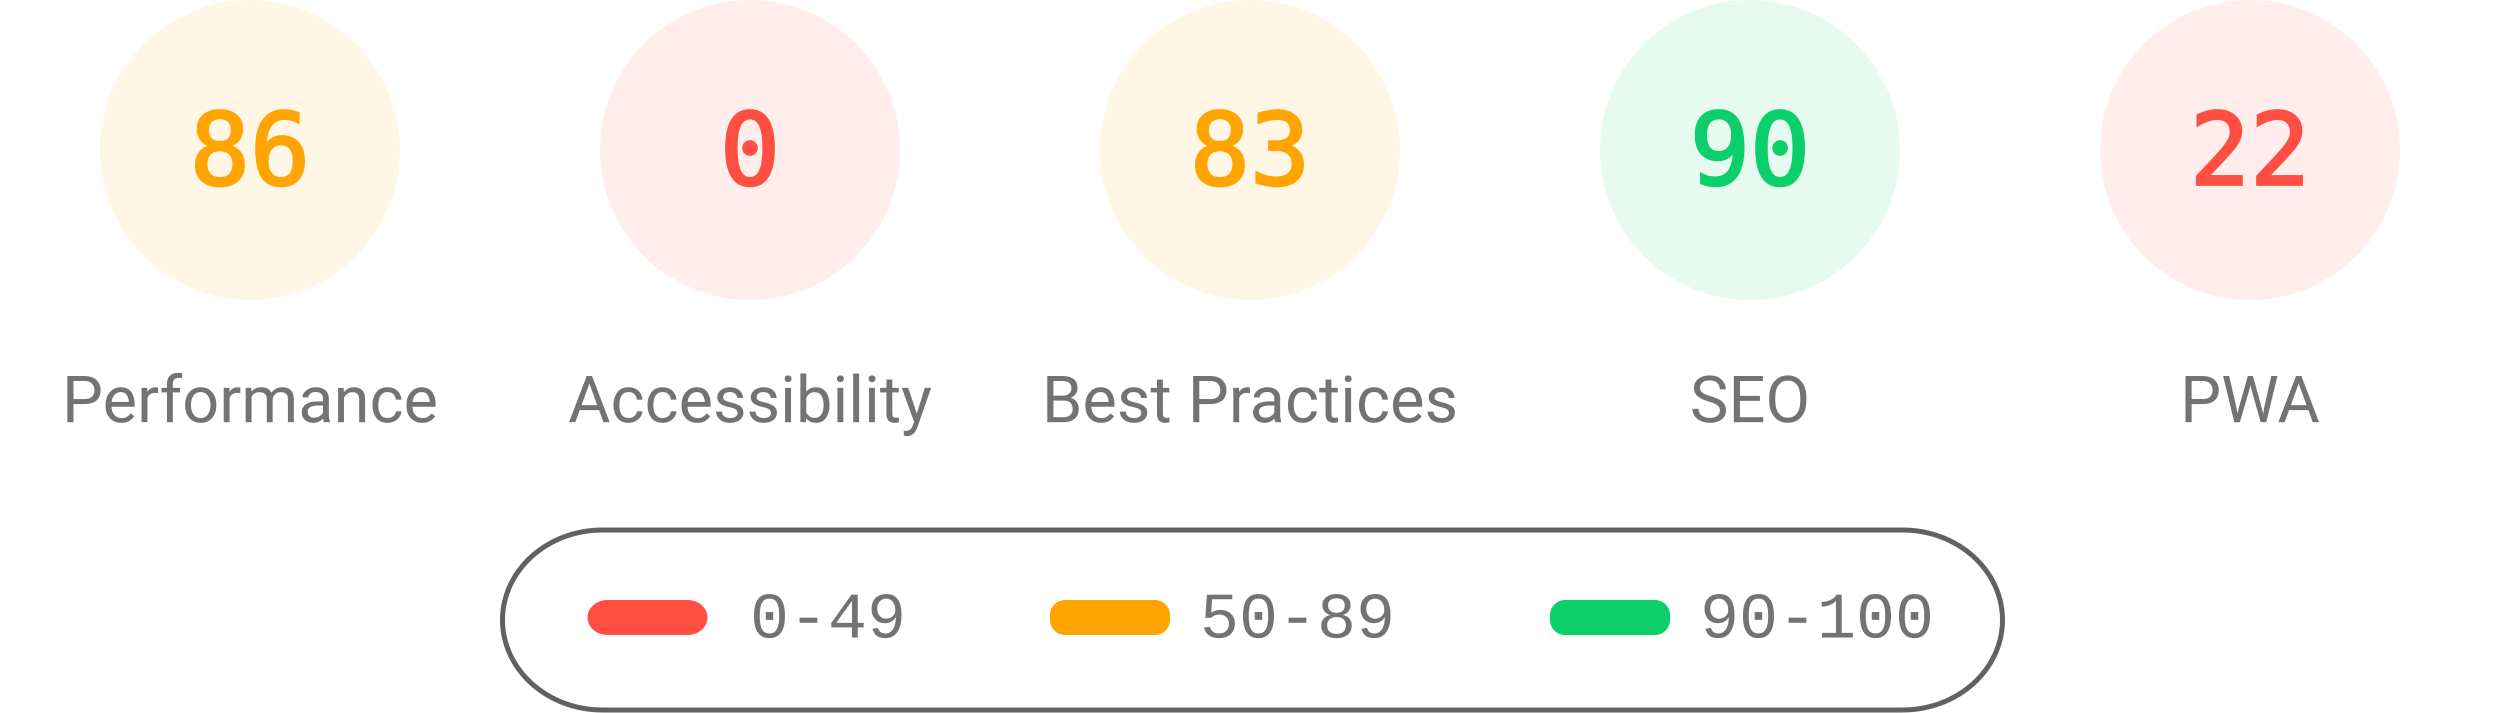
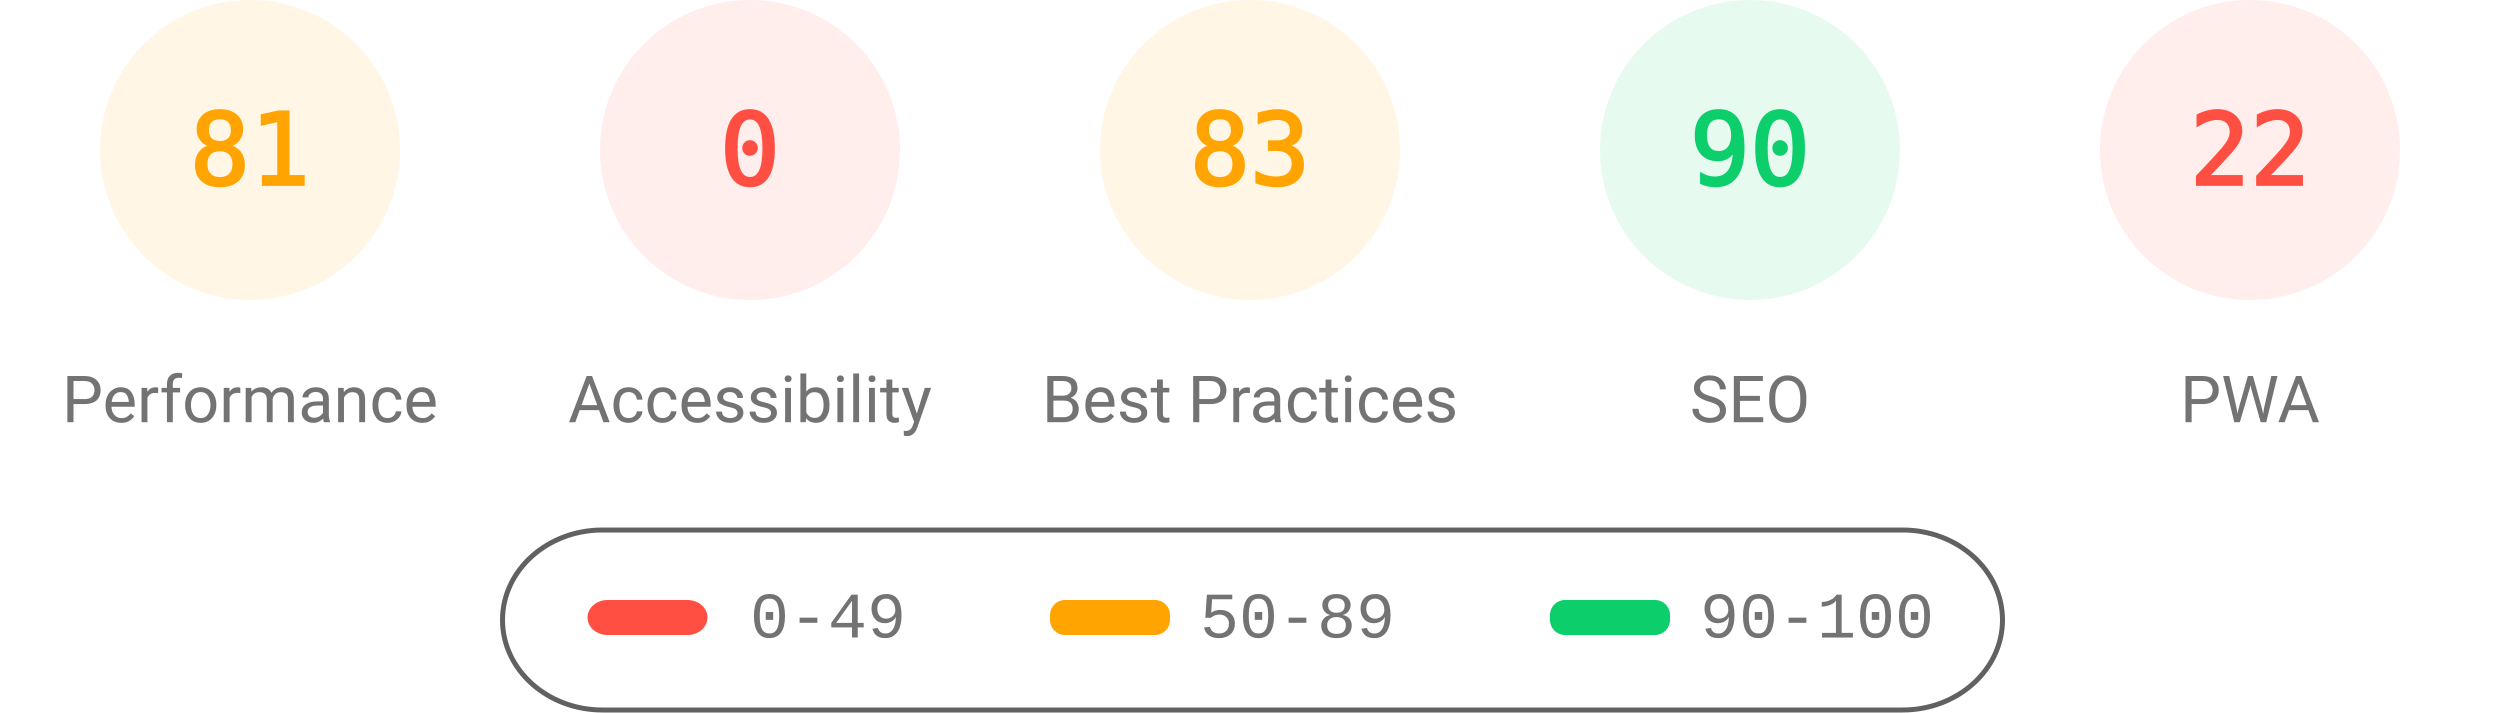
<svg xmlns="http://www.w3.org/2000/svg" fill="none" width="1000" height="285">
  <style>.gauge-base{opacity:.1}.gauge-arc{fill:none;animation-delay:250ms;stroke-linecap:round;transform:rotate(-90deg);transform-origin:100px 60px;animation:load-gauge 1s ease forwards}.guage-text{font-size:40px;font-family:monospace;text-align:center}.guage-red{color:#ff4e42;fill:#ff4e42;stroke:#ff4e42}.guage-orange{color:#ffa400;fill:#ffa400;stroke:#ffa400}.guage-green{color:#0cce6b;fill:#0cce6b;stroke:#0cce6b}.guage-undefined{color:#5c5c5c;fill:#5c5c5c;stroke:#5c5c5c}.guage-title{color:#737373;fill:#737373;stroke:none;font-size:26px;line-height:26px;font-family:Roboto,Halvetica,Arial,sans-serif}@keyframes load-gauge{from{stroke-dasharray:0 352.858}}</style>
  <svg class="guage-div guage-perf guage-orange" viewBox="0 0 200 200" width="200" height="200">
    <circle class="gauge-base" r="56" cx="100" cy="60" stroke-width="8" />
-     <circle class="gauge-arc guage-arc-1" r="56" cx="100" cy="60" stroke-width="8" style="stroke-dasharray:302.598,351.858" />
-     <text class="guage-text" x="100" y="60" alignment-baseline="central" dominant-baseline="central" text-anchor="middle">86</text>
+     <circle class="gauge-arc guage-arc-1" r="56" cx="100" cy="60" stroke-width="8" style="stroke-dasharray:285.005,351.858" />
+     <text class="guage-text" x="100" y="60" alignment-baseline="central" dominant-baseline="central" text-anchor="middle">81</text>
    <text class="guage-title" x="100" y="160" alignment-baseline="central" dominant-baseline="central" text-anchor="middle">Performance</text>
  </svg>
  <svg class="guage-div guage-acc guage-red" viewBox="0 0 200 200" width="200" height="200" x="200">
    <circle class="gauge-base" r="56" cx="100" cy="60" stroke-width="8" />
    <circle class="gauge-arc guage-arc-2" r="56" cx="100" cy="60" stroke-width="8" style="stroke-dasharray:0,351.858" />
    <text class="guage-text" x="100" y="60" alignment-baseline="central" dominant-baseline="central" text-anchor="middle">0</text>
    <text class="guage-title" x="100" y="160" alignment-baseline="central" dominant-baseline="central" text-anchor="middle">Accessibility</text>
  </svg>
  <svg class="guage-div guage-best guage-orange" viewBox="0 0 200 200" width="200" height="200" x="400">
    <circle class="gauge-base" r="56" cx="100" cy="60" stroke-width="8" />
    <circle class="gauge-arc guage-arc-3" r="56" cx="100" cy="60" stroke-width="8" style="stroke-dasharray:292.042,351.858" />
    <text class="guage-text" x="100" y="60" alignment-baseline="central" dominant-baseline="central" text-anchor="middle">83</text>
    <text class="guage-title" x="100" y="160" alignment-baseline="central" dominant-baseline="central" text-anchor="middle">Best Practices</text>
  </svg>
  <svg class="guage-div guage-seo guage-green" viewBox="0 0 200 200" width="200" height="200" x="600">
    <circle class="gauge-base" r="56" cx="100" cy="60" stroke-width="8" />
    <circle class="gauge-arc guage-arc-4" r="56" cx="100" cy="60" stroke-width="8" style="stroke-dasharray:316.672,351.858" />
    <text class="guage-text" x="100" y="60" alignment-baseline="central" dominant-baseline="central" text-anchor="middle">90</text>
    <text class="guage-title" x="100" y="160" alignment-baseline="central" dominant-baseline="central" text-anchor="middle">SEO</text>
  </svg>
  <svg class="guage-div guage-pwa guage-red" viewBox="0 0 200 200" width="200" height="200" x="800">
    <circle class="gauge-base" r="56" cx="100" cy="60" stroke-width="8" />
    <circle class="gauge-arc guage-arc-4" r="56" cx="100" cy="60" stroke-width="8" style="stroke-dasharray:77.409,351.858" />
    <text class="guage-text" x="100" y="60" alignment-baseline="central" dominant-baseline="central" text-anchor="middle">22</text>
    <text class="guage-title" x="100" y="160" alignment-baseline="central" dominant-baseline="central" text-anchor="middle">PWA</text>
  </svg>
  <svg width="604" height="76" x="200" y="210">
    <path fill="none" id="canvas_background" d="M-1-1h604v80H-1z" />
    <rect fill-opacity="0" stroke="#616161" stroke-width="2" rx="40" id="svg_2" height="72" width="600" y="2" x="1" fill="#000" />
    <rect stroke="#000" rx="8" id="svg_3" height="14" width="48" y="30" x="35" stroke-opacity="null" stroke-width="0" fill="#ff4e42" />
    <rect stroke="#000" rx="6" id="svg_4" height="14" width="48" y="30" x="220" stroke-opacity="null" stroke-width="0" fill="#ffa400" />
    <rect stroke="#000" rx="6" id="svg_5" height="14" width="48" y="30" x="420" stroke-opacity="null" stroke-width="0" fill="#0cce6b" />
    <text xml:space="preserve" text-anchor="start" font-family="'Courier New', Courier, monospace" font-size="26" id="svg_6" y="45" x="100" stroke-opacity="null" stroke-width="0" stroke="#000" fill="#737373">0-49</text>
    <text xml:space="preserve" text-anchor="start" font-family="'Courier New', Courier, monospace" font-size="26" id="svg_7" y="45" x="280" stroke-opacity="null" stroke-width="0" stroke="#000" fill="#737373">50-89</text>
    <text xml:space="preserve" text-anchor="start" font-family="'Courier New', Courier, monospace" font-size="26" id="svg_8" y="45" x="480" stroke-opacity="null" stroke-width="0" stroke="#000" fill="#737373">90-100</text>
  </svg>
</svg>
